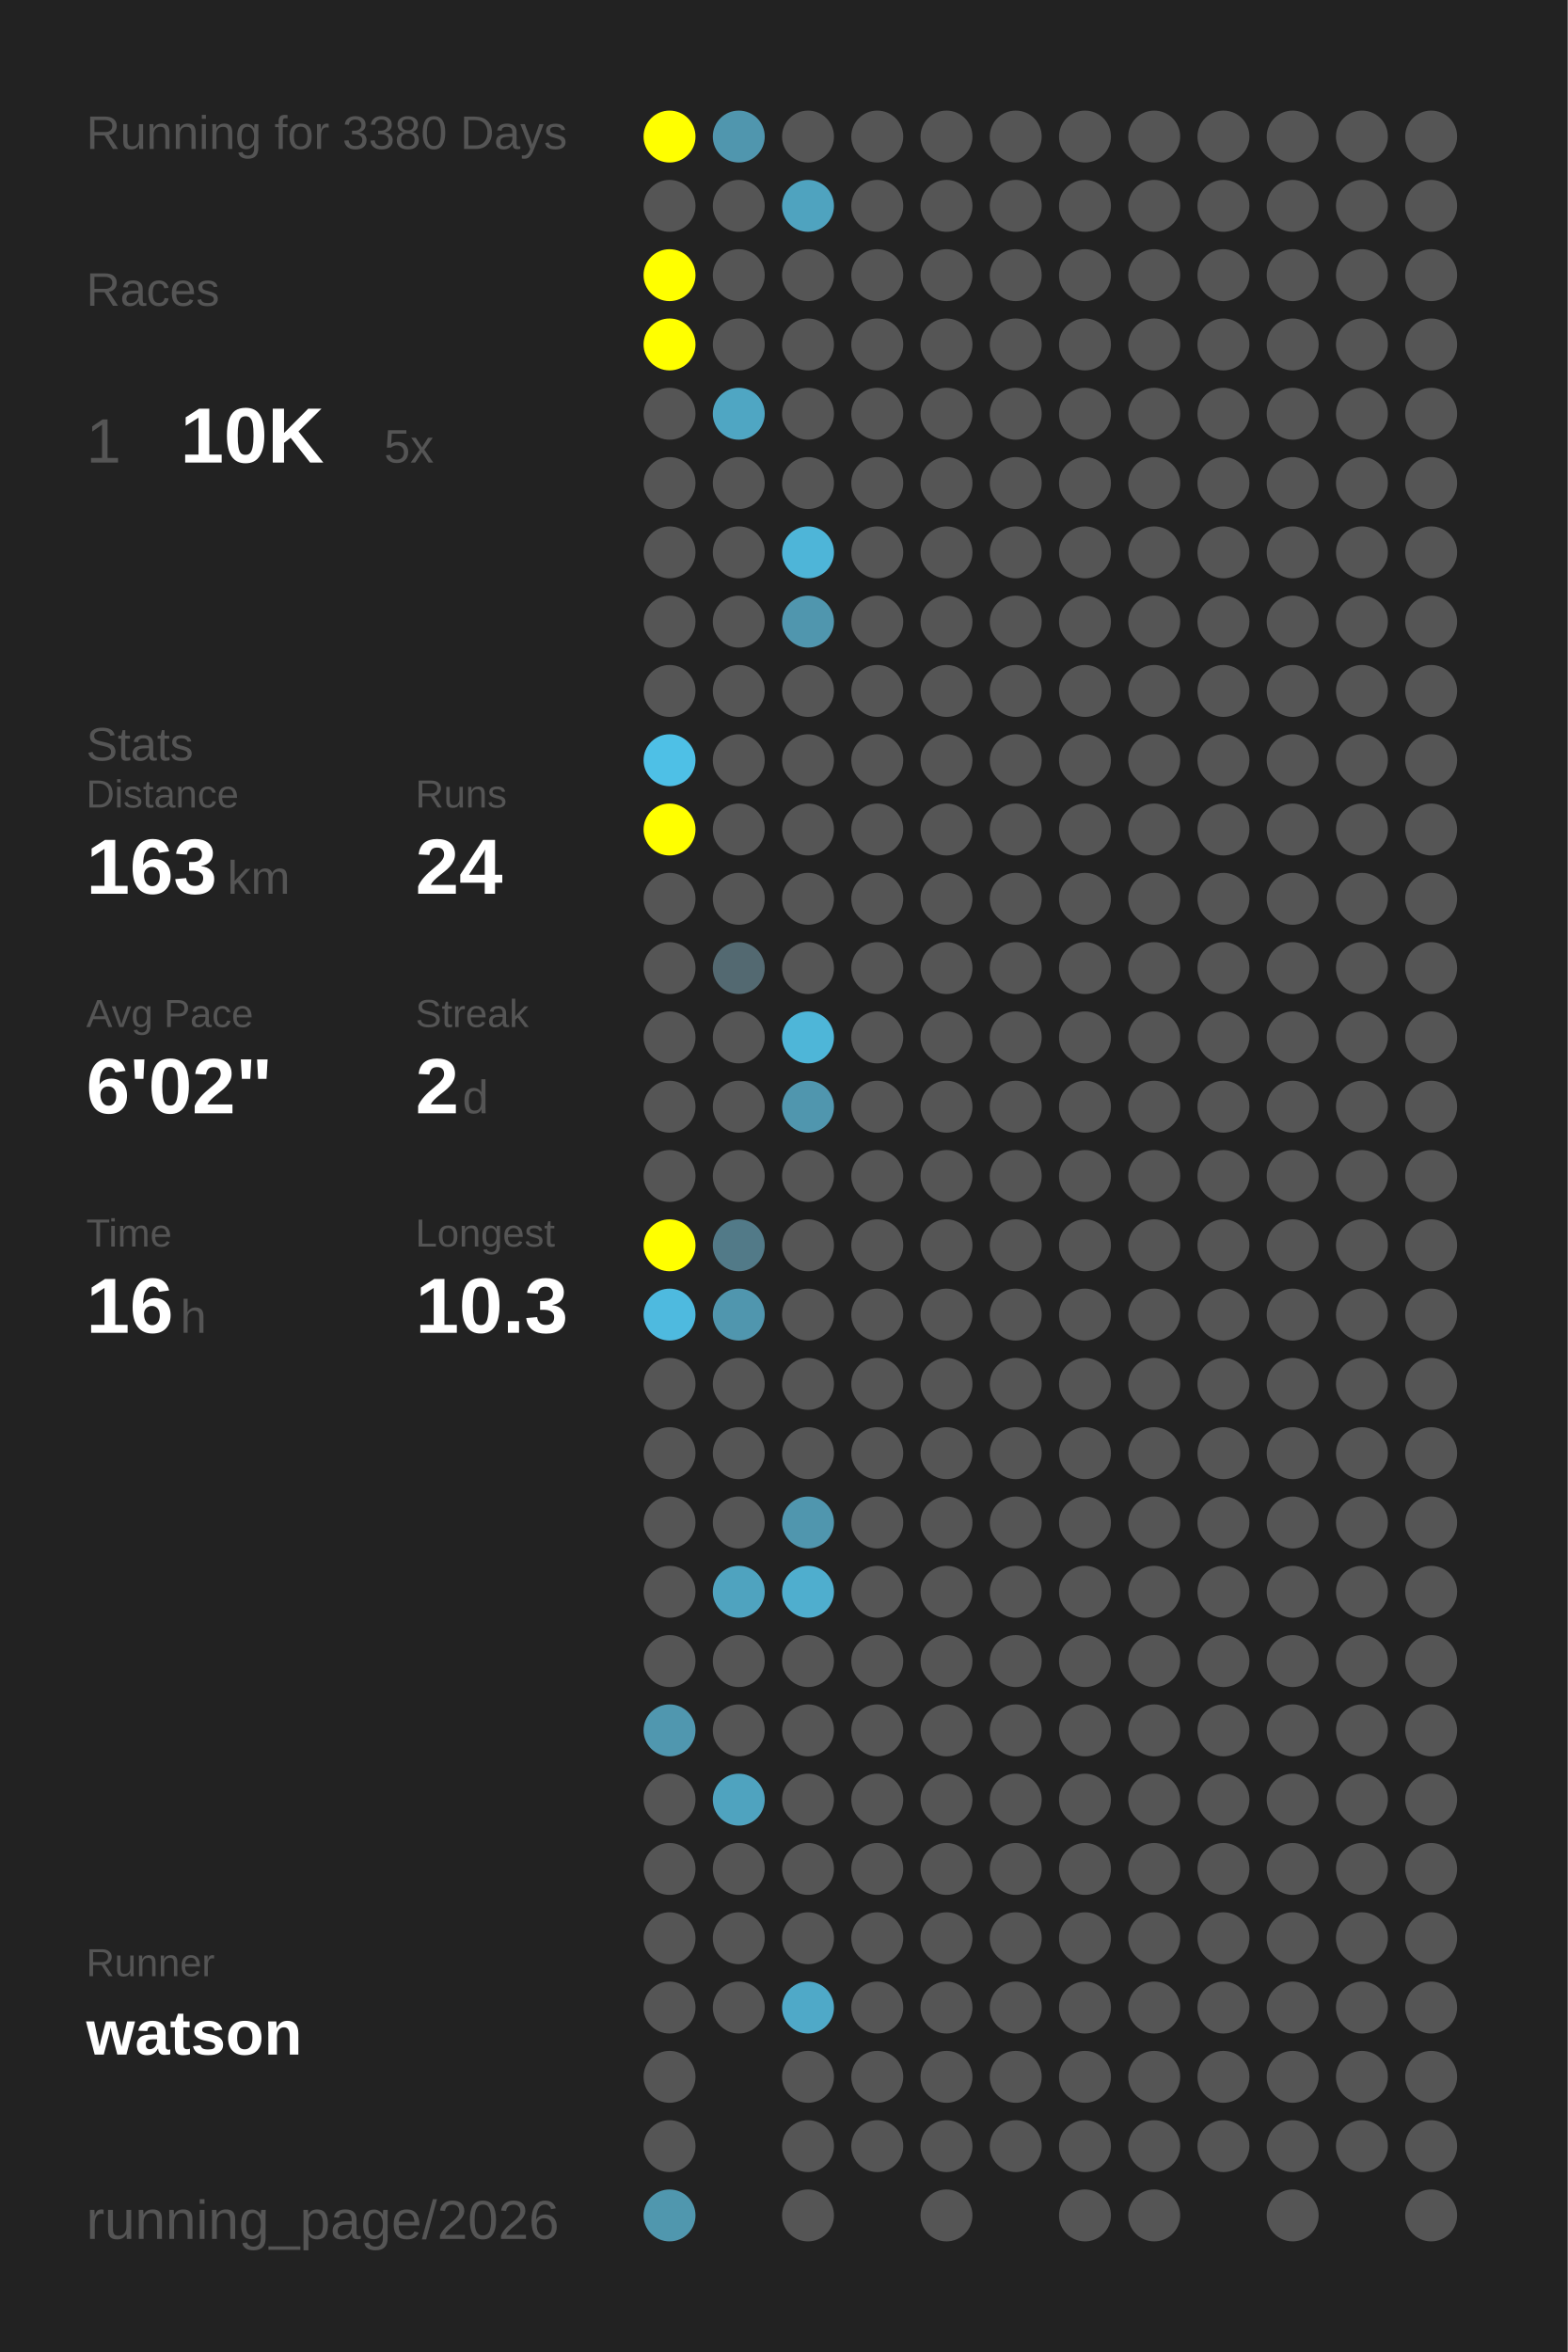
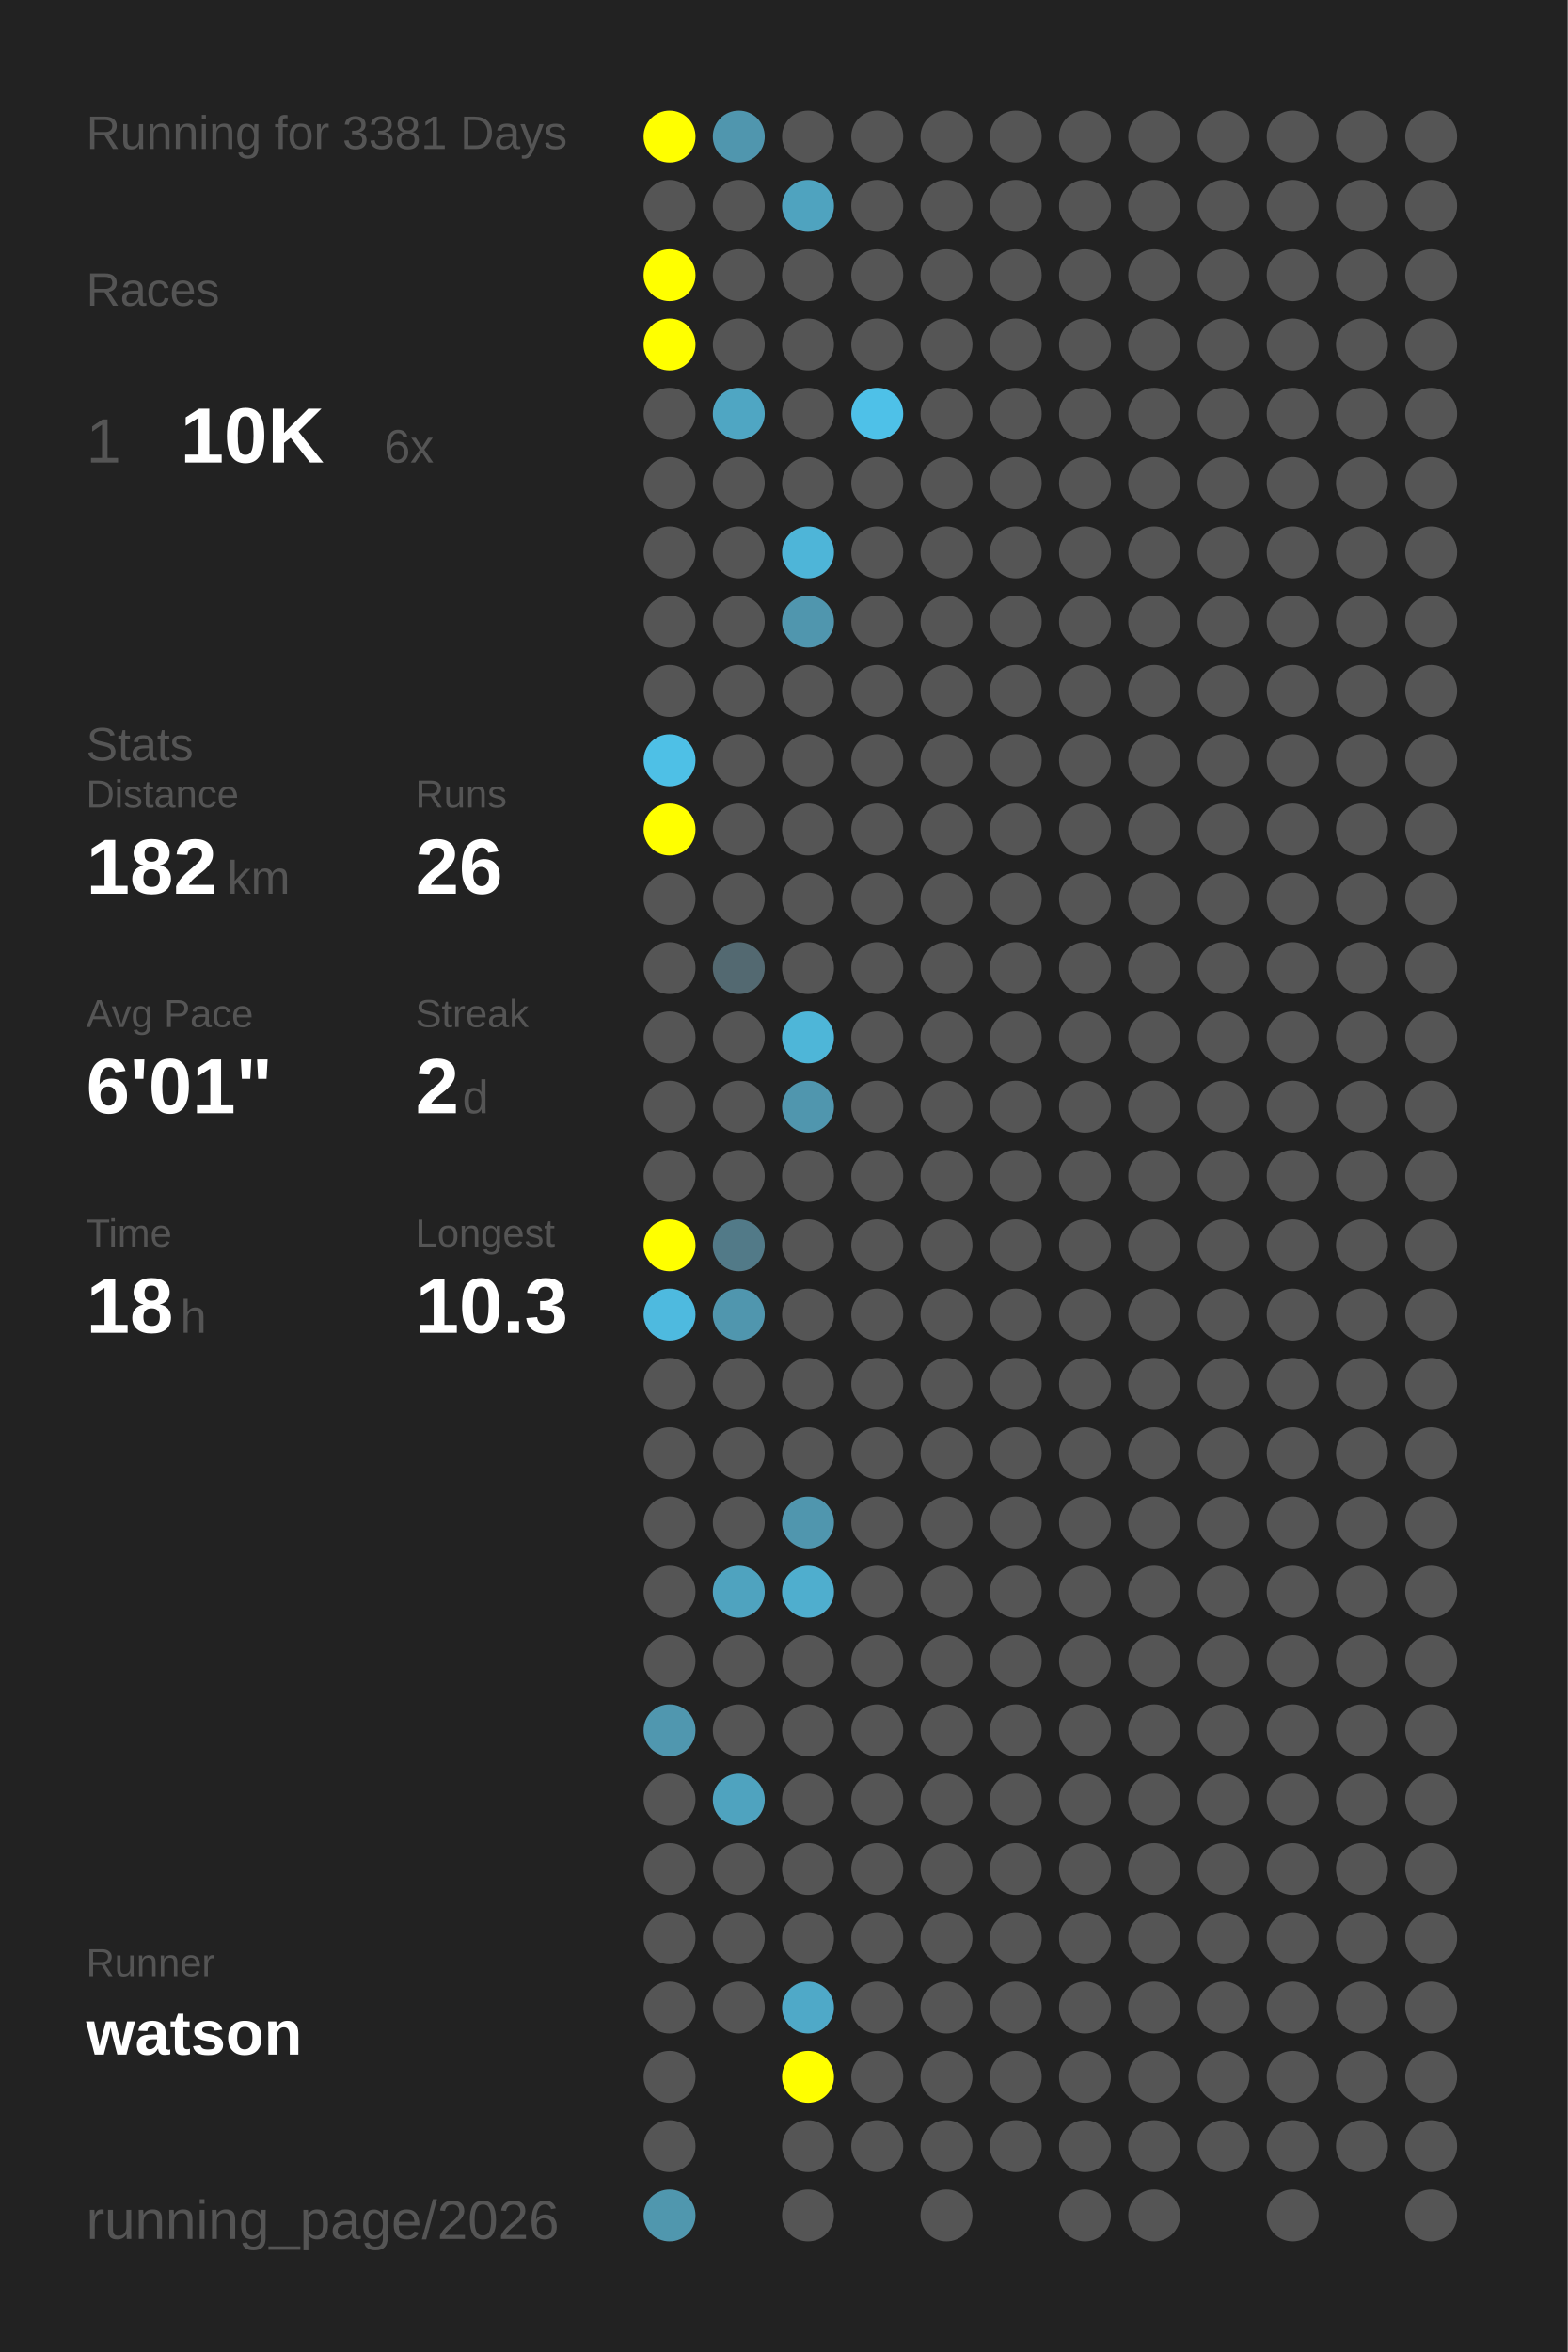
<svg xmlns="http://www.w3.org/2000/svg" baseProfile="full" height="300mm" version="1.1" viewBox="0,0,200,300" width="200mm">
  <defs />
  <rect fill="#222222" height="300" width="200" x="0" y="0" />
-   <text fill="#555555" style="font-size:6px; font-family:Arial;" x="11" y="19">Running for 3380 Days</text>
+   <text fill="#555555" style="font-size:6px; font-family:Arial;" x="11" y="19">Running for 3381 Days</text>
  <text fill="#555555" style="font-size:6px; font-family:Arial;" x="11" y="39">Races</text>
  <text fill="#555555" style="font-size:8px; font-family:Arial;" x="11" y="59">1</text>
  <text fill="#FFFFFF" style="font-size:10px; font-family:Arial; font-weight:bold;" x="23" y="59">10K</text>
-   <text fill="#555555" style="font-size:6px; font-family:Arial;" x="49" y="59">5x</text>
+   <text fill="#555555" style="font-size:6px; font-family:Arial;" x="49" y="59">6x</text>
  <text fill="#555555" style="font-size:6px; font-family:Arial;" x="11" y="97">Stats</text>
  <text fill="#555555" style="font-size:5px; font-family:Arial;" x="11" y="103">Distance</text>
-   <text fill="#FFFFFF" style="font-size:10px; font-family:Arial; font-weight:bold;" x="11" y="114">163</text>
+   <text fill="#FFFFFF" style="font-size:10px; font-family:Arial; font-weight:bold;" x="11" y="114">182</text>
  <text fill="#555555" style="font-size:6px; font-family:Arial;" x="29" y="114">km</text>
  <text fill="#555555" style="font-size:5px; font-family:Arial;" x="53" y="103">Runs</text>
-   <text fill="#FFFFFF" style="font-size:10px; font-family:Arial; font-weight:bold;" x="53" y="114">24</text>
+   <text fill="#FFFFFF" style="font-size:10px; font-family:Arial; font-weight:bold;" x="53" y="114">26</text>
  <text fill="#555555" style="font-size:5px; font-family:Arial;" x="11" y="131">Avg Pace</text>
-   <text fill="#FFFFFF" style="font-size:10px; font-family:Arial; font-weight:bold;" x="11" y="142">6'02"</text>
+   <text fill="#FFFFFF" style="font-size:10px; font-family:Arial; font-weight:bold;" x="11" y="142">6'01"</text>
  <text fill="#555555" style="font-size:5px; font-family:Arial;" x="53" y="131">Streak</text>
  <text fill="#FFFFFF" style="font-size:10px; font-family:Arial; font-weight:bold;" x="53" y="142">2</text>
  <text fill="#555555" style="font-size:6px; font-family:Arial;" x="59" y="142">d</text>
  <text fill="#555555" style="font-size:5px; font-family:Arial;" x="11" y="159">Time</text>
-   <text fill="#FFFFFF" style="font-size:10px; font-family:Arial; font-weight:bold;" x="11" y="170">16</text>
+   <text fill="#FFFFFF" style="font-size:10px; font-family:Arial; font-weight:bold;" x="11" y="170">18</text>
  <text fill="#555555" style="font-size:6px; font-family:Arial;" x="23" y="170">h</text>
  <text fill="#555555" style="font-size:5px; font-family:Arial;" x="53" y="159">Longest</text>
  <text fill="#FFFFFF" style="font-size:10px; font-family:Arial; font-weight:bold;" x="53" y="170">10.3</text>
  <text fill="#555555" style="font-size:5px; font-family:Arial;" x="11" y="252.065">Runner</text>
  <text fill="#FFFFFF" style="font-size:8px; font-family:Arial; font-weight:bold;" x="11" y="262.065">watson</text>
  <text fill="#555555" style="font-size:7px; font-family:Arial;" x="11" y="285.581">running_page/2026</text>
  <circle cx="85.417" cy="17.419" fill="#FFFF00" r="3.312" />
  <circle cx="85.417" cy="26.258" fill="#555555" r="3.312" />
  <circle cx="85.417" cy="35.097" fill="#FFFF00" r="3.312" />
  <circle cx="85.417" cy="43.935" fill="#FFFF00" r="3.312" />
  <circle cx="85.417" cy="52.774" fill="#555555" r="3.312" />
  <circle cx="85.417" cy="61.613" fill="#555555" r="3.312" />
  <circle cx="85.417" cy="70.452" fill="#555555" r="3.312" />
  <circle cx="85.417" cy="79.29" fill="#555555" r="3.312" />
  <circle cx="85.417" cy="88.129" fill="#555555" r="3.312" />
  <circle cx="85.417" cy="96.968" fill="#4ec0e6" r="3.312" />
  <circle cx="85.417" cy="105.806" fill="#FFFF00" r="3.312" />
  <circle cx="85.417" cy="114.645" fill="#555555" r="3.312" />
  <circle cx="85.417" cy="123.484" fill="#555555" r="3.312" />
  <circle cx="85.417" cy="132.323" fill="#555555" r="3.312" />
  <circle cx="85.417" cy="141.161" fill="#555555" r="3.312" />
  <circle cx="85.417" cy="150" fill="#555555" r="3.312" />
  <circle cx="85.417" cy="158.839" fill="#FFFF00" r="3.312" />
  <circle cx="85.417" cy="167.677" fill="#4ebadf" r="3.312" />
  <circle cx="85.417" cy="176.516" fill="#555555" r="3.312" />
  <circle cx="85.417" cy="185.355" fill="#555555" r="3.312" />
  <circle cx="85.417" cy="194.194" fill="#555555" r="3.312" />
  <circle cx="85.417" cy="203.032" fill="#555555" r="3.312" />
  <circle cx="85.417" cy="211.871" fill="#555555" r="3.312" />
  <circle cx="85.417" cy="220.71" fill="#5097af" r="3.312" />
  <circle cx="85.417" cy="229.548" fill="#555555" r="3.312" />
  <circle cx="85.417" cy="238.387" fill="#555555" r="3.312" />
  <circle cx="85.417" cy="247.226" fill="#555555" r="3.312" />
  <circle cx="85.417" cy="256.065" fill="#555555" r="3.312" />
  <circle cx="85.417" cy="264.903" fill="#555555" r="3.312" />
  <circle cx="85.417" cy="273.742" fill="#555555" r="3.312" />
  <circle cx="85.417" cy="282.581" fill="#5097ae" r="3.312" />
  <circle cx="94.25" cy="17.419" fill="#5096ae" r="3.312" />
  <circle cx="94.25" cy="26.258" fill="#555555" r="3.312" />
  <circle cx="94.25" cy="35.097" fill="#555555" r="3.312" />
  <circle cx="94.25" cy="43.935" fill="#555555" r="3.312" />
  <circle cx="94.25" cy="52.774" fill="#4fa6c3" r="3.312" />
  <circle cx="94.25" cy="61.613" fill="#555555" r="3.312" />
  <circle cx="94.25" cy="70.452" fill="#555555" r="3.312" />
  <circle cx="94.25" cy="79.29" fill="#555555" r="3.312" />
  <circle cx="94.25" cy="88.129" fill="#555555" r="3.312" />
  <circle cx="94.25" cy="96.968" fill="#555555" r="3.312" />
  <circle cx="94.25" cy="105.806" fill="#555555" r="3.312" />
  <circle cx="94.25" cy="114.645" fill="#555555" r="3.312" />
  <circle cx="94.25" cy="123.484" fill="#536971" r="3.312" />
  <circle cx="94.25" cy="132.323" fill="#555555" r="3.312" />
  <circle cx="94.25" cy="141.161" fill="#555555" r="3.312" />
  <circle cx="94.25" cy="150" fill="#555555" r="3.312" />
  <circle cx="94.25" cy="158.839" fill="#527a88" r="3.312" />
  <circle cx="94.25" cy="167.677" fill="#5096ae" r="3.312" />
  <circle cx="94.25" cy="176.516" fill="#555555" r="3.312" />
  <circle cx="94.25" cy="185.355" fill="#555555" r="3.312" />
  <circle cx="94.25" cy="194.194" fill="#555555" r="3.312" />
  <circle cx="94.25" cy="203.032" fill="#4fa3bf" r="3.312" />
  <circle cx="94.25" cy="211.871" fill="#555555" r="3.312" />
  <circle cx="94.25" cy="220.71" fill="#555555" r="3.312" />
  <circle cx="94.25" cy="229.548" fill="#4fa3bf" r="3.312" />
  <circle cx="94.25" cy="238.387" fill="#555555" r="3.312" />
  <circle cx="94.25" cy="247.226" fill="#555555" r="3.312" />
  <circle cx="94.25" cy="256.065" fill="#555555" r="3.312" />
  <circle cx="103.083" cy="17.419" fill="#555555" r="3.312" />
  <circle cx="103.083" cy="26.258" fill="#4fa3bf" r="3.312" />
  <circle cx="103.083" cy="35.097" fill="#555555" r="3.312" />
  <circle cx="103.083" cy="43.935" fill="#555555" r="3.312" />
  <circle cx="103.083" cy="52.774" fill="#555555" r="3.312" />
  <circle cx="103.083" cy="61.613" fill="#555555" r="3.312" />
  <circle cx="103.083" cy="70.452" fill="#4eb5d8" r="3.312" />
  <circle cx="103.083" cy="79.29" fill="#5096ae" r="3.312" />
  <circle cx="103.083" cy="88.129" fill="#555555" r="3.312" />
  <circle cx="103.083" cy="96.968" fill="#555555" r="3.312" />
  <circle cx="103.083" cy="105.806" fill="#555555" r="3.312" />
  <circle cx="103.083" cy="114.645" fill="#555555" r="3.312" />
  <circle cx="103.083" cy="123.484" fill="#555555" r="3.312" />
  <circle cx="103.083" cy="132.323" fill="#4eb6d8" r="3.312" />
  <circle cx="103.083" cy="141.161" fill="#5096ae" r="3.312" />
  <circle cx="103.083" cy="150" fill="#555555" r="3.312" />
  <circle cx="103.083" cy="158.839" fill="#555555" r="3.312" />
  <circle cx="103.083" cy="167.677" fill="#555555" r="3.312" />
  <circle cx="103.083" cy="176.516" fill="#555555" r="3.312" />
  <circle cx="103.083" cy="185.355" fill="#555555" r="3.312" />
  <circle cx="103.083" cy="194.194" fill="#5096ae" r="3.312" />
  <circle cx="103.083" cy="203.032" fill="#4faece" r="3.312" />
  <circle cx="103.083" cy="211.871" fill="#555555" r="3.312" />
  <circle cx="103.083" cy="220.71" fill="#555555" r="3.312" />
  <circle cx="103.083" cy="229.548" fill="#555555" r="3.312" />
  <circle cx="103.083" cy="238.387" fill="#555555" r="3.312" />
  <circle cx="103.083" cy="247.226" fill="#555555" r="3.312" />
  <circle cx="103.083" cy="256.065" fill="#4fa9c8" r="3.312" />
-   <circle cx="103.083" cy="264.903" fill="#555555" r="3.312" />
+   <circle cx="103.083" cy="264.903" fill="#FFFF00" r="3.312" />
  <circle cx="103.083" cy="273.742" fill="#555555" r="3.312" />
  <circle cx="103.083" cy="282.581" fill="#555555" r="3.312" />
  <circle cx="111.917" cy="17.419" fill="#555555" r="3.312" />
  <circle cx="111.917" cy="26.258" fill="#555555" r="3.312" />
  <circle cx="111.917" cy="35.097" fill="#555555" r="3.312" />
  <circle cx="111.917" cy="43.935" fill="#555555" r="3.312" />
-   <circle cx="111.917" cy="52.774" fill="#555555" r="3.312" />
+   <circle cx="111.917" cy="52.774" fill="#4ec1e8" r="3.312" />
  <circle cx="111.917" cy="61.613" fill="#555555" r="3.312" />
  <circle cx="111.917" cy="70.452" fill="#555555" r="3.312" />
  <circle cx="111.917" cy="79.29" fill="#555555" r="3.312" />
  <circle cx="111.917" cy="88.129" fill="#555555" r="3.312" />
  <circle cx="111.917" cy="96.968" fill="#555555" r="3.312" />
  <circle cx="111.917" cy="105.806" fill="#555555" r="3.312" />
  <circle cx="111.917" cy="114.645" fill="#555555" r="3.312" />
  <circle cx="111.917" cy="123.484" fill="#555555" r="3.312" />
  <circle cx="111.917" cy="132.323" fill="#555555" r="3.312" />
  <circle cx="111.917" cy="141.161" fill="#555555" r="3.312" />
  <circle cx="111.917" cy="150" fill="#555555" r="3.312" />
  <circle cx="111.917" cy="158.839" fill="#555555" r="3.312" />
  <circle cx="111.917" cy="167.677" fill="#555555" r="3.312" />
  <circle cx="111.917" cy="176.516" fill="#555555" r="3.312" />
  <circle cx="111.917" cy="185.355" fill="#555555" r="3.312" />
  <circle cx="111.917" cy="194.194" fill="#555555" r="3.312" />
  <circle cx="111.917" cy="203.032" fill="#555555" r="3.312" />
  <circle cx="111.917" cy="211.871" fill="#555555" r="3.312" />
  <circle cx="111.917" cy="220.71" fill="#555555" r="3.312" />
  <circle cx="111.917" cy="229.548" fill="#555555" r="3.312" />
  <circle cx="111.917" cy="238.387" fill="#555555" r="3.312" />
  <circle cx="111.917" cy="247.226" fill="#555555" r="3.312" />
  <circle cx="111.917" cy="256.065" fill="#555555" r="3.312" />
  <circle cx="111.917" cy="264.903" fill="#555555" r="3.312" />
  <circle cx="111.917" cy="273.742" fill="#555555" r="3.312" />
  <circle cx="120.75" cy="17.419" fill="#555555" r="3.312" />
  <circle cx="120.75" cy="26.258" fill="#555555" r="3.312" />
  <circle cx="120.75" cy="35.097" fill="#555555" r="3.312" />
  <circle cx="120.75" cy="43.935" fill="#555555" r="3.312" />
  <circle cx="120.75" cy="52.774" fill="#555555" r="3.312" />
  <circle cx="120.75" cy="61.613" fill="#555555" r="3.312" />
  <circle cx="120.75" cy="70.452" fill="#555555" r="3.312" />
  <circle cx="120.75" cy="79.29" fill="#555555" r="3.312" />
  <circle cx="120.75" cy="88.129" fill="#555555" r="3.312" />
  <circle cx="120.75" cy="96.968" fill="#555555" r="3.312" />
  <circle cx="120.75" cy="105.806" fill="#555555" r="3.312" />
  <circle cx="120.75" cy="114.645" fill="#555555" r="3.312" />
  <circle cx="120.75" cy="123.484" fill="#555555" r="3.312" />
  <circle cx="120.75" cy="132.323" fill="#555555" r="3.312" />
  <circle cx="120.75" cy="141.161" fill="#555555" r="3.312" />
  <circle cx="120.75" cy="150" fill="#555555" r="3.312" />
  <circle cx="120.75" cy="158.839" fill="#555555" r="3.312" />
  <circle cx="120.75" cy="167.677" fill="#555555" r="3.312" />
  <circle cx="120.75" cy="176.516" fill="#555555" r="3.312" />
  <circle cx="120.75" cy="185.355" fill="#555555" r="3.312" />
  <circle cx="120.75" cy="194.194" fill="#555555" r="3.312" />
  <circle cx="120.75" cy="203.032" fill="#555555" r="3.312" />
  <circle cx="120.75" cy="211.871" fill="#555555" r="3.312" />
  <circle cx="120.75" cy="220.71" fill="#555555" r="3.312" />
  <circle cx="120.75" cy="229.548" fill="#555555" r="3.312" />
  <circle cx="120.75" cy="238.387" fill="#555555" r="3.312" />
  <circle cx="120.75" cy="247.226" fill="#555555" r="3.312" />
  <circle cx="120.75" cy="256.065" fill="#555555" r="3.312" />
  <circle cx="120.75" cy="264.903" fill="#555555" r="3.312" />
  <circle cx="120.75" cy="273.742" fill="#555555" r="3.312" />
  <circle cx="120.75" cy="282.581" fill="#555555" r="3.312" />
  <circle cx="129.583" cy="17.419" fill="#555555" r="3.312" />
  <circle cx="129.583" cy="26.258" fill="#555555" r="3.312" />
  <circle cx="129.583" cy="35.097" fill="#555555" r="3.312" />
  <circle cx="129.583" cy="43.935" fill="#555555" r="3.312" />
  <circle cx="129.583" cy="52.774" fill="#555555" r="3.312" />
  <circle cx="129.583" cy="61.613" fill="#555555" r="3.312" />
  <circle cx="129.583" cy="70.452" fill="#555555" r="3.312" />
  <circle cx="129.583" cy="79.29" fill="#555555" r="3.312" />
  <circle cx="129.583" cy="88.129" fill="#555555" r="3.312" />
  <circle cx="129.583" cy="96.968" fill="#555555" r="3.312" />
  <circle cx="129.583" cy="105.806" fill="#555555" r="3.312" />
  <circle cx="129.583" cy="114.645" fill="#555555" r="3.312" />
  <circle cx="129.583" cy="123.484" fill="#555555" r="3.312" />
  <circle cx="129.583" cy="132.323" fill="#555555" r="3.312" />
  <circle cx="129.583" cy="141.161" fill="#555555" r="3.312" />
  <circle cx="129.583" cy="150" fill="#555555" r="3.312" />
  <circle cx="129.583" cy="158.839" fill="#555555" r="3.312" />
  <circle cx="129.583" cy="167.677" fill="#555555" r="3.312" />
  <circle cx="129.583" cy="176.516" fill="#555555" r="3.312" />
  <circle cx="129.583" cy="185.355" fill="#555555" r="3.312" />
  <circle cx="129.583" cy="194.194" fill="#555555" r="3.312" />
  <circle cx="129.583" cy="203.032" fill="#555555" r="3.312" />
  <circle cx="129.583" cy="211.871" fill="#555555" r="3.312" />
  <circle cx="129.583" cy="220.71" fill="#555555" r="3.312" />
  <circle cx="129.583" cy="229.548" fill="#555555" r="3.312" />
  <circle cx="129.583" cy="238.387" fill="#555555" r="3.312" />
  <circle cx="129.583" cy="247.226" fill="#555555" r="3.312" />
  <circle cx="129.583" cy="256.065" fill="#555555" r="3.312" />
  <circle cx="129.583" cy="264.903" fill="#555555" r="3.312" />
  <circle cx="129.583" cy="273.742" fill="#555555" r="3.312" />
  <circle cx="138.417" cy="17.419" fill="#555555" r="3.312" />
  <circle cx="138.417" cy="26.258" fill="#555555" r="3.312" />
  <circle cx="138.417" cy="35.097" fill="#555555" r="3.312" />
  <circle cx="138.417" cy="43.935" fill="#555555" r="3.312" />
  <circle cx="138.417" cy="52.774" fill="#555555" r="3.312" />
  <circle cx="138.417" cy="61.613" fill="#555555" r="3.312" />
  <circle cx="138.417" cy="70.452" fill="#555555" r="3.312" />
  <circle cx="138.417" cy="79.29" fill="#555555" r="3.312" />
  <circle cx="138.417" cy="88.129" fill="#555555" r="3.312" />
  <circle cx="138.417" cy="96.968" fill="#555555" r="3.312" />
  <circle cx="138.417" cy="105.806" fill="#555555" r="3.312" />
  <circle cx="138.417" cy="114.645" fill="#555555" r="3.312" />
  <circle cx="138.417" cy="123.484" fill="#555555" r="3.312" />
  <circle cx="138.417" cy="132.323" fill="#555555" r="3.312" />
  <circle cx="138.417" cy="141.161" fill="#555555" r="3.312" />
  <circle cx="138.417" cy="150" fill="#555555" r="3.312" />
  <circle cx="138.417" cy="158.839" fill="#555555" r="3.312" />
  <circle cx="138.417" cy="167.677" fill="#555555" r="3.312" />
  <circle cx="138.417" cy="176.516" fill="#555555" r="3.312" />
  <circle cx="138.417" cy="185.355" fill="#555555" r="3.312" />
  <circle cx="138.417" cy="194.194" fill="#555555" r="3.312" />
  <circle cx="138.417" cy="203.032" fill="#555555" r="3.312" />
  <circle cx="138.417" cy="211.871" fill="#555555" r="3.312" />
  <circle cx="138.417" cy="220.71" fill="#555555" r="3.312" />
  <circle cx="138.417" cy="229.548" fill="#555555" r="3.312" />
  <circle cx="138.417" cy="238.387" fill="#555555" r="3.312" />
  <circle cx="138.417" cy="247.226" fill="#555555" r="3.312" />
  <circle cx="138.417" cy="256.065" fill="#555555" r="3.312" />
  <circle cx="138.417" cy="264.903" fill="#555555" r="3.312" />
  <circle cx="138.417" cy="273.742" fill="#555555" r="3.312" />
  <circle cx="138.417" cy="282.581" fill="#555555" r="3.312" />
  <circle cx="147.25" cy="17.419" fill="#555555" r="3.312" />
  <circle cx="147.25" cy="26.258" fill="#555555" r="3.312" />
  <circle cx="147.25" cy="35.097" fill="#555555" r="3.312" />
  <circle cx="147.25" cy="43.935" fill="#555555" r="3.312" />
  <circle cx="147.25" cy="52.774" fill="#555555" r="3.312" />
  <circle cx="147.25" cy="61.613" fill="#555555" r="3.312" />
  <circle cx="147.25" cy="70.452" fill="#555555" r="3.312" />
  <circle cx="147.25" cy="79.29" fill="#555555" r="3.312" />
  <circle cx="147.25" cy="88.129" fill="#555555" r="3.312" />
  <circle cx="147.25" cy="96.968" fill="#555555" r="3.312" />
  <circle cx="147.25" cy="105.806" fill="#555555" r="3.312" />
  <circle cx="147.25" cy="114.645" fill="#555555" r="3.312" />
  <circle cx="147.25" cy="123.484" fill="#555555" r="3.312" />
  <circle cx="147.25" cy="132.323" fill="#555555" r="3.312" />
  <circle cx="147.25" cy="141.161" fill="#555555" r="3.312" />
  <circle cx="147.25" cy="150" fill="#555555" r="3.312" />
  <circle cx="147.25" cy="158.839" fill="#555555" r="3.312" />
  <circle cx="147.25" cy="167.677" fill="#555555" r="3.312" />
  <circle cx="147.25" cy="176.516" fill="#555555" r="3.312" />
  <circle cx="147.25" cy="185.355" fill="#555555" r="3.312" />
  <circle cx="147.25" cy="194.194" fill="#555555" r="3.312" />
  <circle cx="147.25" cy="203.032" fill="#555555" r="3.312" />
  <circle cx="147.25" cy="211.871" fill="#555555" r="3.312" />
  <circle cx="147.25" cy="220.71" fill="#555555" r="3.312" />
  <circle cx="147.25" cy="229.548" fill="#555555" r="3.312" />
  <circle cx="147.25" cy="238.387" fill="#555555" r="3.312" />
  <circle cx="147.25" cy="247.226" fill="#555555" r="3.312" />
  <circle cx="147.25" cy="256.065" fill="#555555" r="3.312" />
  <circle cx="147.25" cy="264.903" fill="#555555" r="3.312" />
  <circle cx="147.25" cy="273.742" fill="#555555" r="3.312" />
  <circle cx="147.25" cy="282.581" fill="#555555" r="3.312" />
  <circle cx="156.083" cy="17.419" fill="#555555" r="3.312" />
  <circle cx="156.083" cy="26.258" fill="#555555" r="3.312" />
  <circle cx="156.083" cy="35.097" fill="#555555" r="3.312" />
  <circle cx="156.083" cy="43.935" fill="#555555" r="3.312" />
  <circle cx="156.083" cy="52.774" fill="#555555" r="3.312" />
  <circle cx="156.083" cy="61.613" fill="#555555" r="3.312" />
  <circle cx="156.083" cy="70.452" fill="#555555" r="3.312" />
  <circle cx="156.083" cy="79.29" fill="#555555" r="3.312" />
  <circle cx="156.083" cy="88.129" fill="#555555" r="3.312" />
  <circle cx="156.083" cy="96.968" fill="#555555" r="3.312" />
  <circle cx="156.083" cy="105.806" fill="#555555" r="3.312" />
  <circle cx="156.083" cy="114.645" fill="#555555" r="3.312" />
  <circle cx="156.083" cy="123.484" fill="#555555" r="3.312" />
  <circle cx="156.083" cy="132.323" fill="#555555" r="3.312" />
  <circle cx="156.083" cy="141.161" fill="#555555" r="3.312" />
  <circle cx="156.083" cy="150" fill="#555555" r="3.312" />
  <circle cx="156.083" cy="158.839" fill="#555555" r="3.312" />
  <circle cx="156.083" cy="167.677" fill="#555555" r="3.312" />
  <circle cx="156.083" cy="176.516" fill="#555555" r="3.312" />
  <circle cx="156.083" cy="185.355" fill="#555555" r="3.312" />
  <circle cx="156.083" cy="194.194" fill="#555555" r="3.312" />
  <circle cx="156.083" cy="203.032" fill="#555555" r="3.312" />
  <circle cx="156.083" cy="211.871" fill="#555555" r="3.312" />
  <circle cx="156.083" cy="220.71" fill="#555555" r="3.312" />
  <circle cx="156.083" cy="229.548" fill="#555555" r="3.312" />
  <circle cx="156.083" cy="238.387" fill="#555555" r="3.312" />
  <circle cx="156.083" cy="247.226" fill="#555555" r="3.312" />
  <circle cx="156.083" cy="256.065" fill="#555555" r="3.312" />
  <circle cx="156.083" cy="264.903" fill="#555555" r="3.312" />
  <circle cx="156.083" cy="273.742" fill="#555555" r="3.312" />
  <circle cx="164.917" cy="17.419" fill="#555555" r="3.312" />
  <circle cx="164.917" cy="26.258" fill="#555555" r="3.312" />
  <circle cx="164.917" cy="35.097" fill="#555555" r="3.312" />
  <circle cx="164.917" cy="43.935" fill="#555555" r="3.312" />
  <circle cx="164.917" cy="52.774" fill="#555555" r="3.312" />
  <circle cx="164.917" cy="61.613" fill="#555555" r="3.312" />
  <circle cx="164.917" cy="70.452" fill="#555555" r="3.312" />
  <circle cx="164.917" cy="79.29" fill="#555555" r="3.312" />
  <circle cx="164.917" cy="88.129" fill="#555555" r="3.312" />
  <circle cx="164.917" cy="96.968" fill="#555555" r="3.312" />
  <circle cx="164.917" cy="105.806" fill="#555555" r="3.312" />
  <circle cx="164.917" cy="114.645" fill="#555555" r="3.312" />
  <circle cx="164.917" cy="123.484" fill="#555555" r="3.312" />
  <circle cx="164.917" cy="132.323" fill="#555555" r="3.312" />
  <circle cx="164.917" cy="141.161" fill="#555555" r="3.312" />
  <circle cx="164.917" cy="150" fill="#555555" r="3.312" />
  <circle cx="164.917" cy="158.839" fill="#555555" r="3.312" />
  <circle cx="164.917" cy="167.677" fill="#555555" r="3.312" />
  <circle cx="164.917" cy="176.516" fill="#555555" r="3.312" />
  <circle cx="164.917" cy="185.355" fill="#555555" r="3.312" />
  <circle cx="164.917" cy="194.194" fill="#555555" r="3.312" />
  <circle cx="164.917" cy="203.032" fill="#555555" r="3.312" />
  <circle cx="164.917" cy="211.871" fill="#555555" r="3.312" />
  <circle cx="164.917" cy="220.71" fill="#555555" r="3.312" />
  <circle cx="164.917" cy="229.548" fill="#555555" r="3.312" />
  <circle cx="164.917" cy="238.387" fill="#555555" r="3.312" />
  <circle cx="164.917" cy="247.226" fill="#555555" r="3.312" />
  <circle cx="164.917" cy="256.065" fill="#555555" r="3.312" />
  <circle cx="164.917" cy="264.903" fill="#555555" r="3.312" />
  <circle cx="164.917" cy="273.742" fill="#555555" r="3.312" />
  <circle cx="164.917" cy="282.581" fill="#555555" r="3.312" />
  <circle cx="173.75" cy="17.419" fill="#555555" r="3.312" />
  <circle cx="173.75" cy="26.258" fill="#555555" r="3.312" />
  <circle cx="173.75" cy="35.097" fill="#555555" r="3.312" />
  <circle cx="173.75" cy="43.935" fill="#555555" r="3.312" />
  <circle cx="173.75" cy="52.774" fill="#555555" r="3.312" />
  <circle cx="173.75" cy="61.613" fill="#555555" r="3.312" />
  <circle cx="173.75" cy="70.452" fill="#555555" r="3.312" />
  <circle cx="173.75" cy="79.29" fill="#555555" r="3.312" />
  <circle cx="173.75" cy="88.129" fill="#555555" r="3.312" />
  <circle cx="173.75" cy="96.968" fill="#555555" r="3.312" />
  <circle cx="173.75" cy="105.806" fill="#555555" r="3.312" />
  <circle cx="173.75" cy="114.645" fill="#555555" r="3.312" />
  <circle cx="173.75" cy="123.484" fill="#555555" r="3.312" />
  <circle cx="173.75" cy="132.323" fill="#555555" r="3.312" />
  <circle cx="173.75" cy="141.161" fill="#555555" r="3.312" />
  <circle cx="173.75" cy="150" fill="#555555" r="3.312" />
  <circle cx="173.75" cy="158.839" fill="#555555" r="3.312" />
  <circle cx="173.75" cy="167.677" fill="#555555" r="3.312" />
  <circle cx="173.75" cy="176.516" fill="#555555" r="3.312" />
  <circle cx="173.75" cy="185.355" fill="#555555" r="3.312" />
  <circle cx="173.75" cy="194.194" fill="#555555" r="3.312" />
  <circle cx="173.75" cy="203.032" fill="#555555" r="3.312" />
  <circle cx="173.75" cy="211.871" fill="#555555" r="3.312" />
  <circle cx="173.75" cy="220.71" fill="#555555" r="3.312" />
  <circle cx="173.75" cy="229.548" fill="#555555" r="3.312" />
  <circle cx="173.75" cy="238.387" fill="#555555" r="3.312" />
  <circle cx="173.75" cy="247.226" fill="#555555" r="3.312" />
  <circle cx="173.75" cy="256.065" fill="#555555" r="3.312" />
  <circle cx="173.75" cy="264.903" fill="#555555" r="3.312" />
  <circle cx="173.75" cy="273.742" fill="#555555" r="3.312" />
  <circle cx="182.583" cy="17.419" fill="#555555" r="3.312" />
  <circle cx="182.583" cy="26.258" fill="#555555" r="3.312" />
  <circle cx="182.583" cy="35.097" fill="#555555" r="3.312" />
  <circle cx="182.583" cy="43.935" fill="#555555" r="3.312" />
  <circle cx="182.583" cy="52.774" fill="#555555" r="3.312" />
  <circle cx="182.583" cy="61.613" fill="#555555" r="3.312" />
  <circle cx="182.583" cy="70.452" fill="#555555" r="3.312" />
  <circle cx="182.583" cy="79.29" fill="#555555" r="3.312" />
  <circle cx="182.583" cy="88.129" fill="#555555" r="3.312" />
  <circle cx="182.583" cy="96.968" fill="#555555" r="3.312" />
  <circle cx="182.583" cy="105.806" fill="#555555" r="3.312" />
  <circle cx="182.583" cy="114.645" fill="#555555" r="3.312" />
  <circle cx="182.583" cy="123.484" fill="#555555" r="3.312" />
  <circle cx="182.583" cy="132.323" fill="#555555" r="3.312" />
  <circle cx="182.583" cy="141.161" fill="#555555" r="3.312" />
  <circle cx="182.583" cy="150" fill="#555555" r="3.312" />
  <circle cx="182.583" cy="158.839" fill="#555555" r="3.312" />
  <circle cx="182.583" cy="167.677" fill="#555555" r="3.312" />
  <circle cx="182.583" cy="176.516" fill="#555555" r="3.312" />
  <circle cx="182.583" cy="185.355" fill="#555555" r="3.312" />
  <circle cx="182.583" cy="194.194" fill="#555555" r="3.312" />
  <circle cx="182.583" cy="203.032" fill="#555555" r="3.312" />
  <circle cx="182.583" cy="211.871" fill="#555555" r="3.312" />
  <circle cx="182.583" cy="220.71" fill="#555555" r="3.312" />
  <circle cx="182.583" cy="229.548" fill="#555555" r="3.312" />
  <circle cx="182.583" cy="238.387" fill="#555555" r="3.312" />
  <circle cx="182.583" cy="247.226" fill="#555555" r="3.312" />
  <circle cx="182.583" cy="256.065" fill="#555555" r="3.312" />
  <circle cx="182.583" cy="264.903" fill="#555555" r="3.312" />
  <circle cx="182.583" cy="273.742" fill="#555555" r="3.312" />
  <circle cx="182.583" cy="282.581" fill="#555555" r="3.312" />
</svg>
